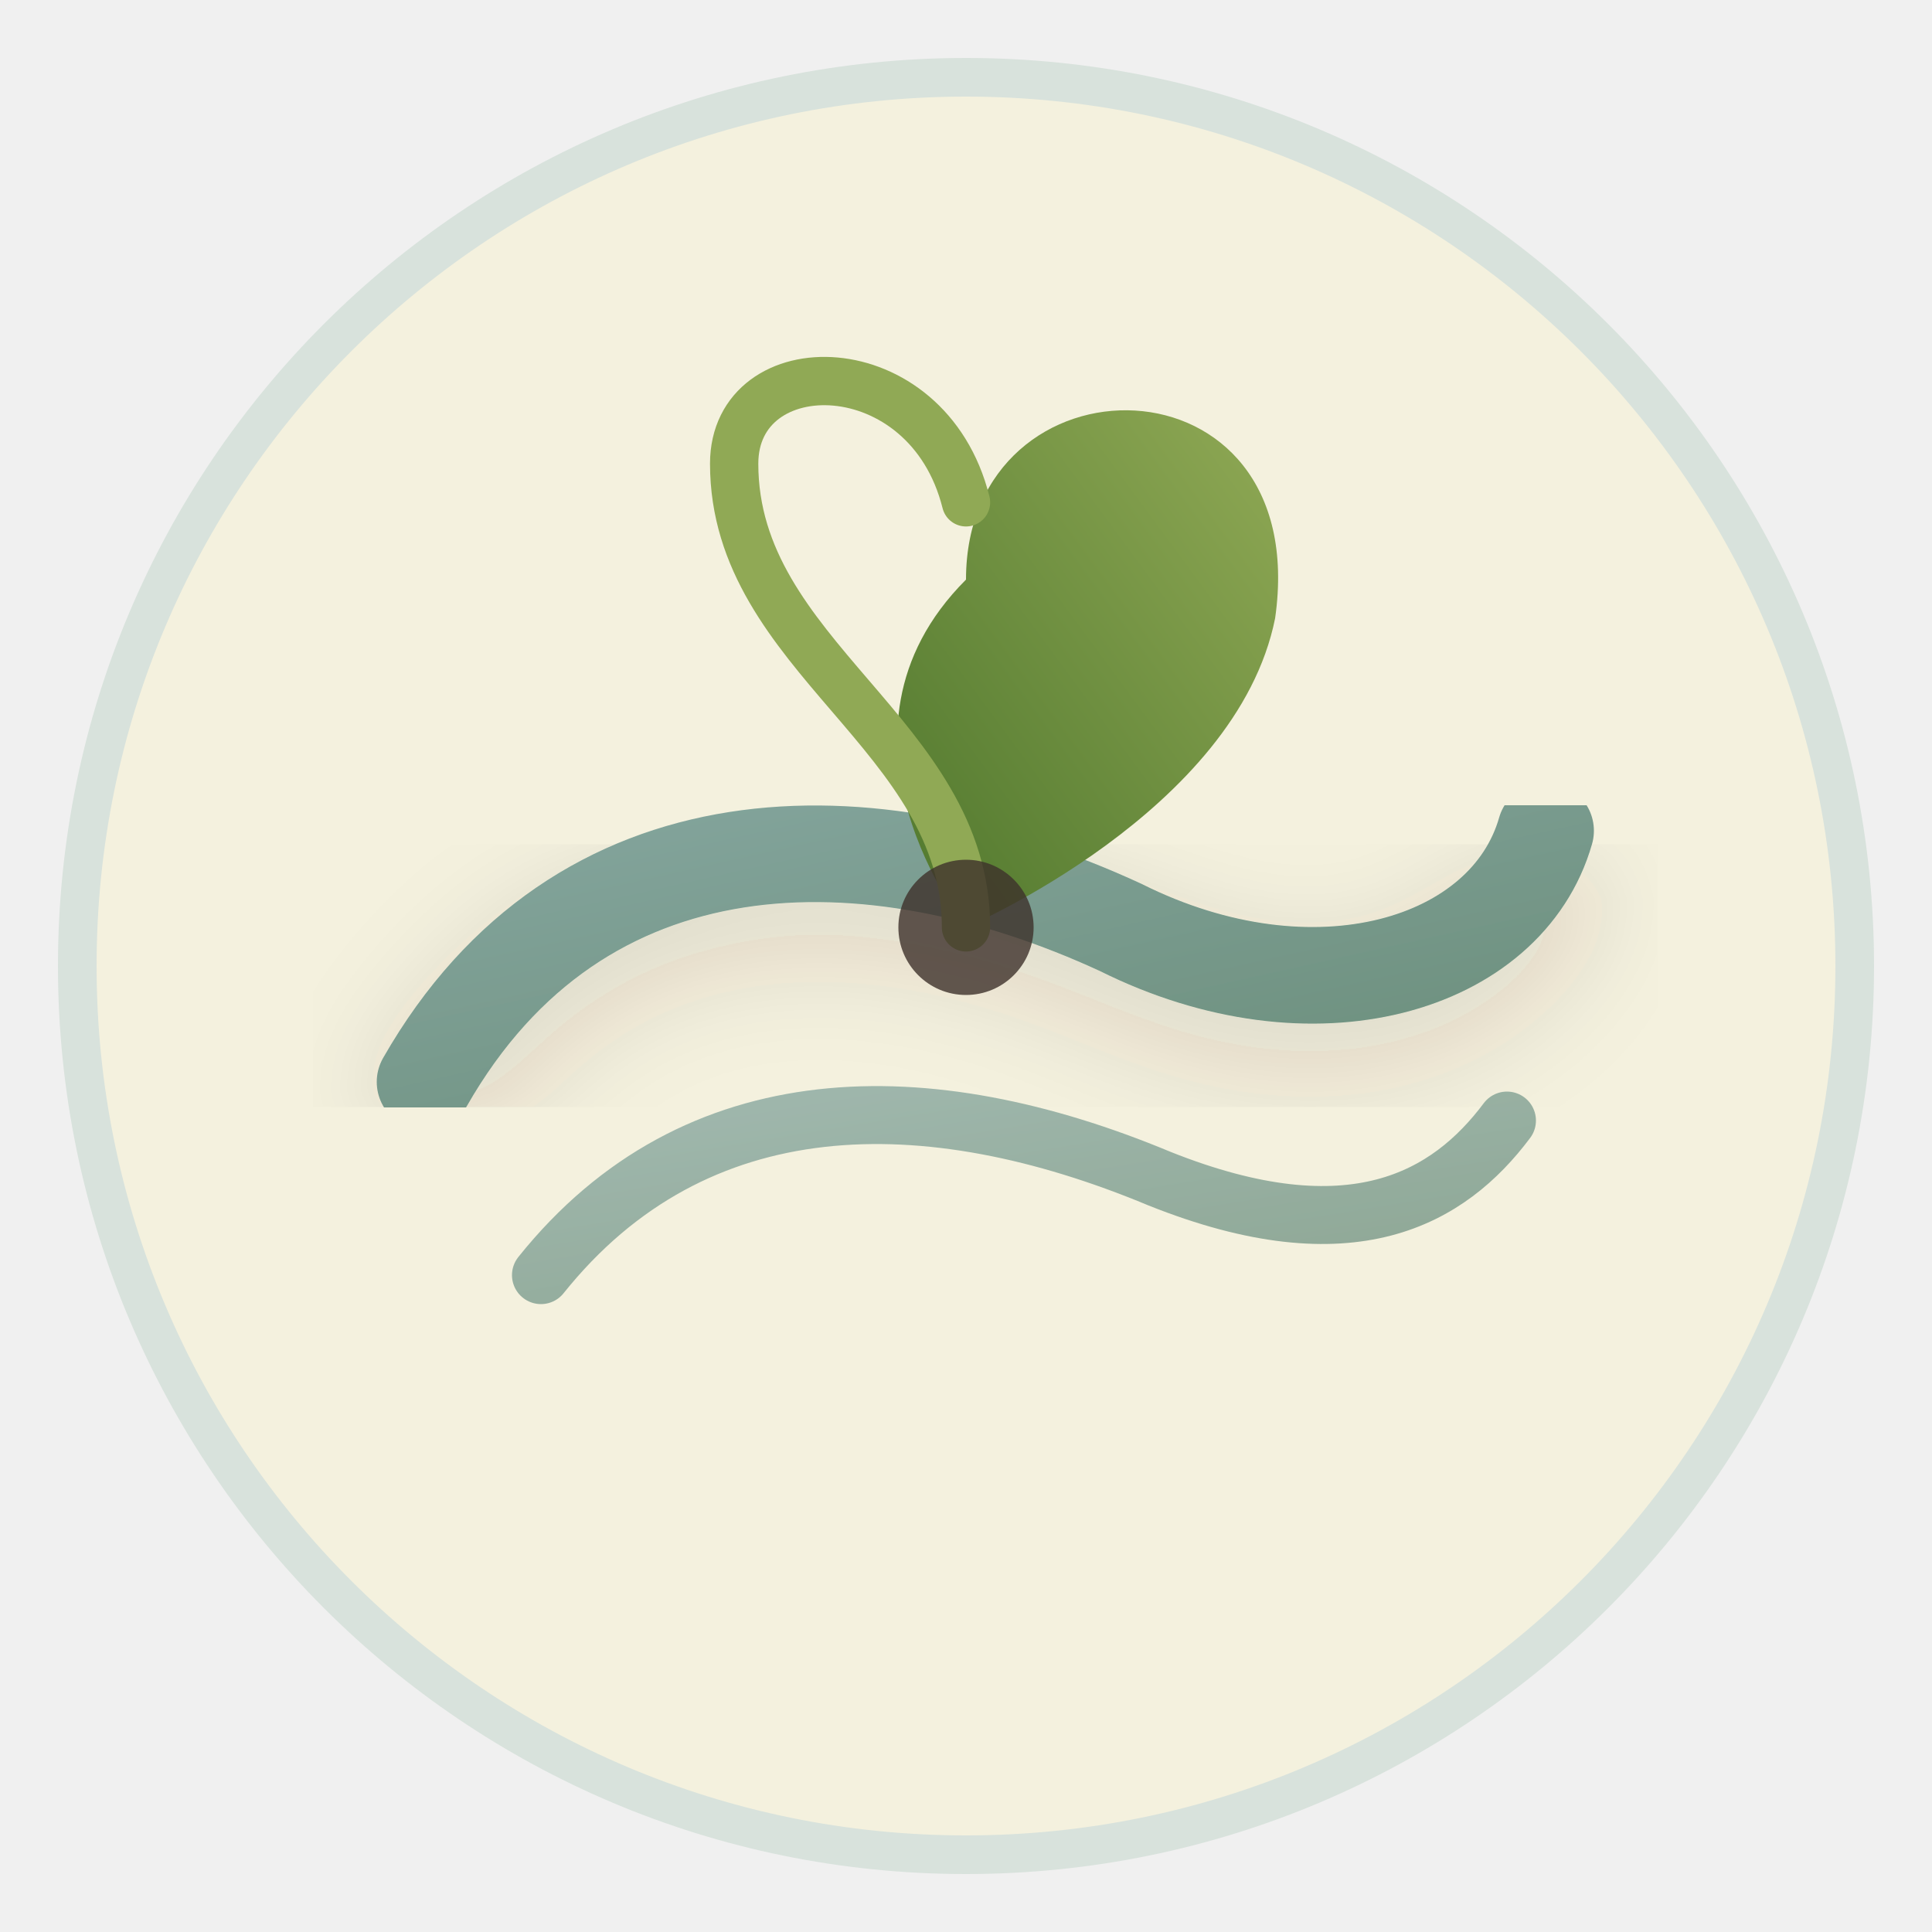
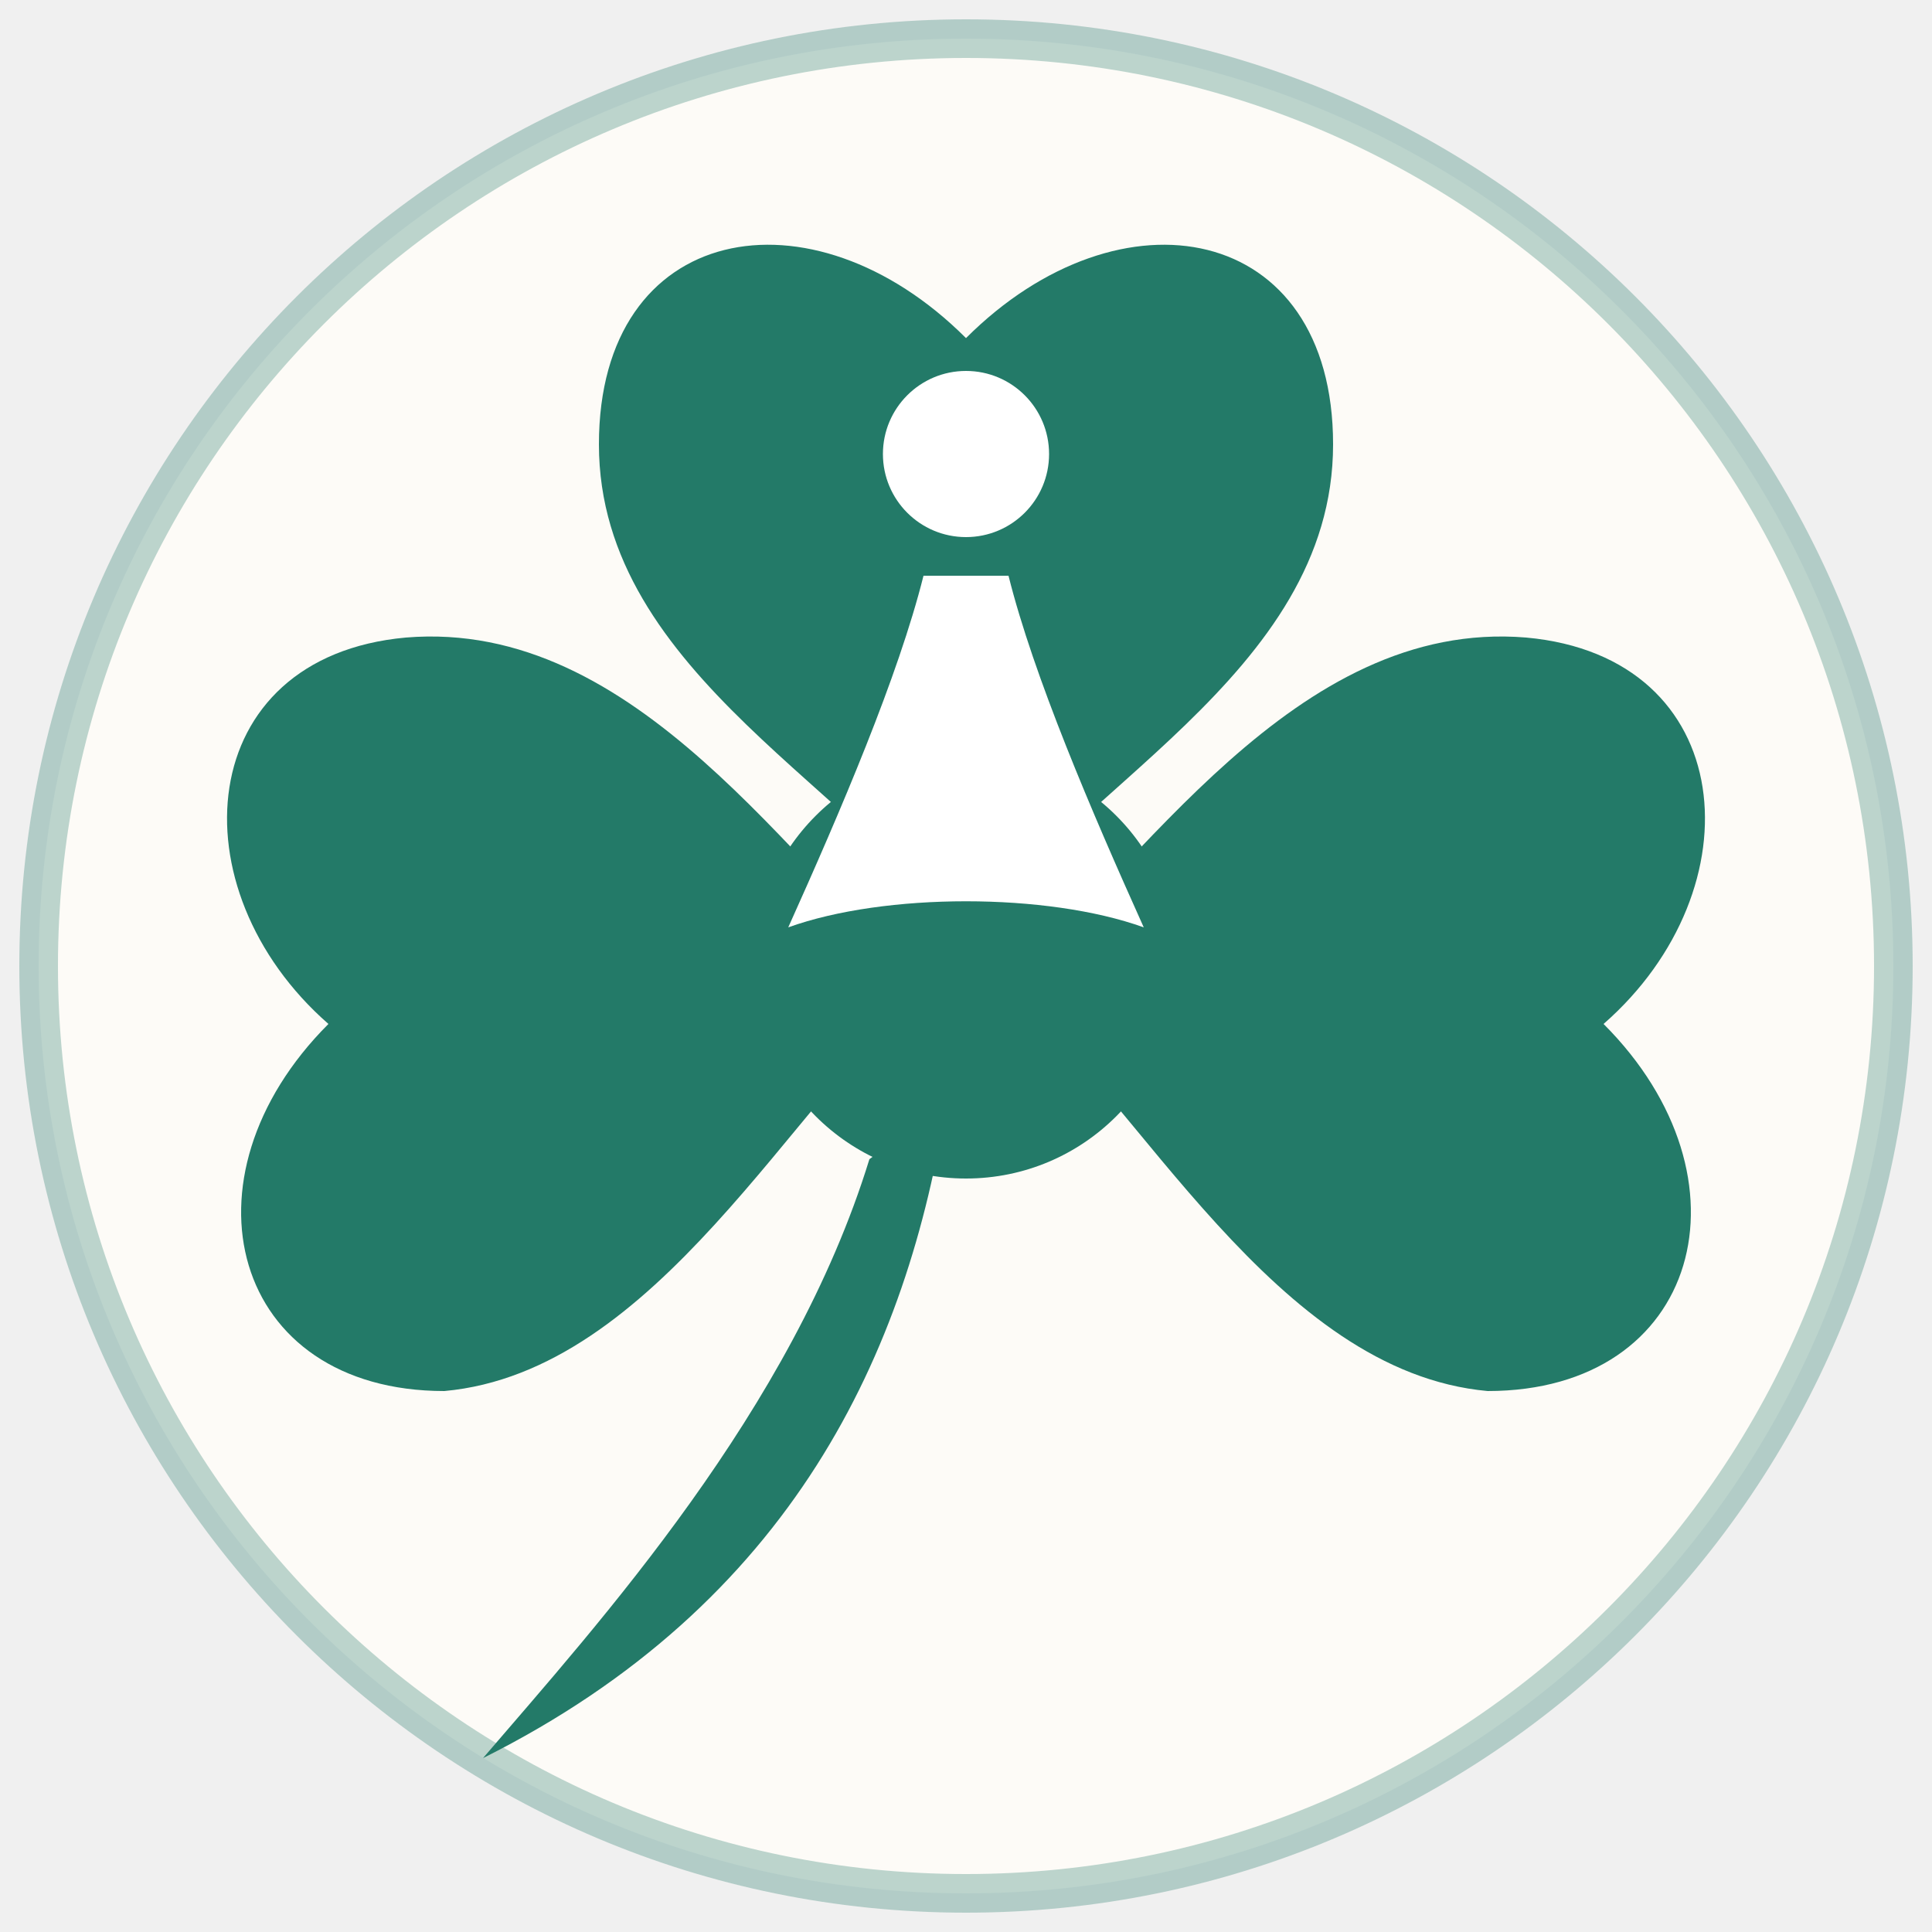
- <svg xmlns="http://www.w3.org/2000/svg" viewBox="0 0 100 100" width="100" height="100">
-   <defs>
-     <linearGradient id="breezeGrad" x1="0%" y1="0%" x2="100%" y2="100%">
-       <stop offset="0%" stop-color="#84A59D" />
-       <stop offset="100%" stop-color="#6B8E7B" />
-     </linearGradient>
-     <linearGradient id="leafGrad" x1="0%" y1="100%" x2="100%" y2="0%">
-       <stop offset="0%" stop-color="#4F772D" />
-       <stop offset="100%" stop-color="#90A955" />
-     </linearGradient>
-     <filter id="softShadow" x="-10%" y="-10%" width="120%" height="120%">
-       <feDropShadow dx="0" dy="2" stdDeviation="3" flood-color="#3D312A" flood-opacity="0.15" />
-     </filter>
-   </defs>
-   <circle cx="50" cy="50" r="46" fill="#F4F1DE" stroke="#D8E2DC" stroke-width="2" />
-   <path d="M 22 56 C 30 42, 45 42, 58 48 C 68 53, 78 50, 80 43" fill="none" stroke="url(#breezeGrad)" stroke-width="5" stroke-linecap="round" filter="url(#softShadow)" />
-   <path d="M 28 66 C 36 56, 48 56, 60 61 C 70 65, 75 62, 78 58" fill="none" stroke="url(#breezeGrad)" stroke-width="3" stroke-linecap="round" opacity="0.75" />
-   <path d="M 50 30 C 50 18, 68 18, 66 32 C 64 42, 50 48, 50 48 C 50 48, 42 38, 50 30 Z" fill="url(#leafGrad)" />
-   <path d="M 50 48 C 50 38, 38 34, 38 24 C 38 18, 48 18, 50 26" fill="none" stroke="#90A955" stroke-width="2.5" stroke-linecap="round" />
-   <circle cx="50" cy="48" r="3.5" fill="#3D312A" opacity="0.8" />
+ <svg xmlns="http://www.w3.org/2000/svg" viewBox="0 0 100 100" width="100" height="100" fill="none">
+   <circle cx="50" cy="50" r="48" fill="#FDFBF7" stroke="#237A68" stroke-width="2" stroke-opacity="0.3" />
+   <g fill="#237A68">
+     <path d="M 50 49 C 45 41, 31 35, 31 23 C 31 11.5, 42 9.5, 50 17.5 C 58 9.5, 69 11.5, 69 23 C 69 35, 55 41, 50 49 Z" />
+     <path d="M 48 51 C 41 45, 33 32, 21 33 C 10 34, 9 46, 17 53 C 9 61, 12 72, 23 72 C 34 71, 41 57, 48 51 Z" />
+     <path d="M 52 51 C 59 45, 67 32, 79 33 C 90 34, 91 46, 83 53 C 91 61, 88 72, 77 72 C 66 71, 59 57, 52 51 Z" />
+     <circle cx="50" cy="50" r="11" />
+     <path d="M 49 57 C 47 70, 41 83, 25 91 C 31 84, 41 73, 45 60 Z" />
+   </g>
+   <circle cx="50" cy="23.5" r="4.3" fill="#FFFFFF" />
+   <path d="M 47.8 29.8 C 46.5 35, 43.5 42, 40.8 48 C 45.8 46.2, 54.2 46.2, 59.2 48 C 56.5 42, 53.5 35, 52.2 29.8 Z" fill="#FFFFFF" />
</svg>
